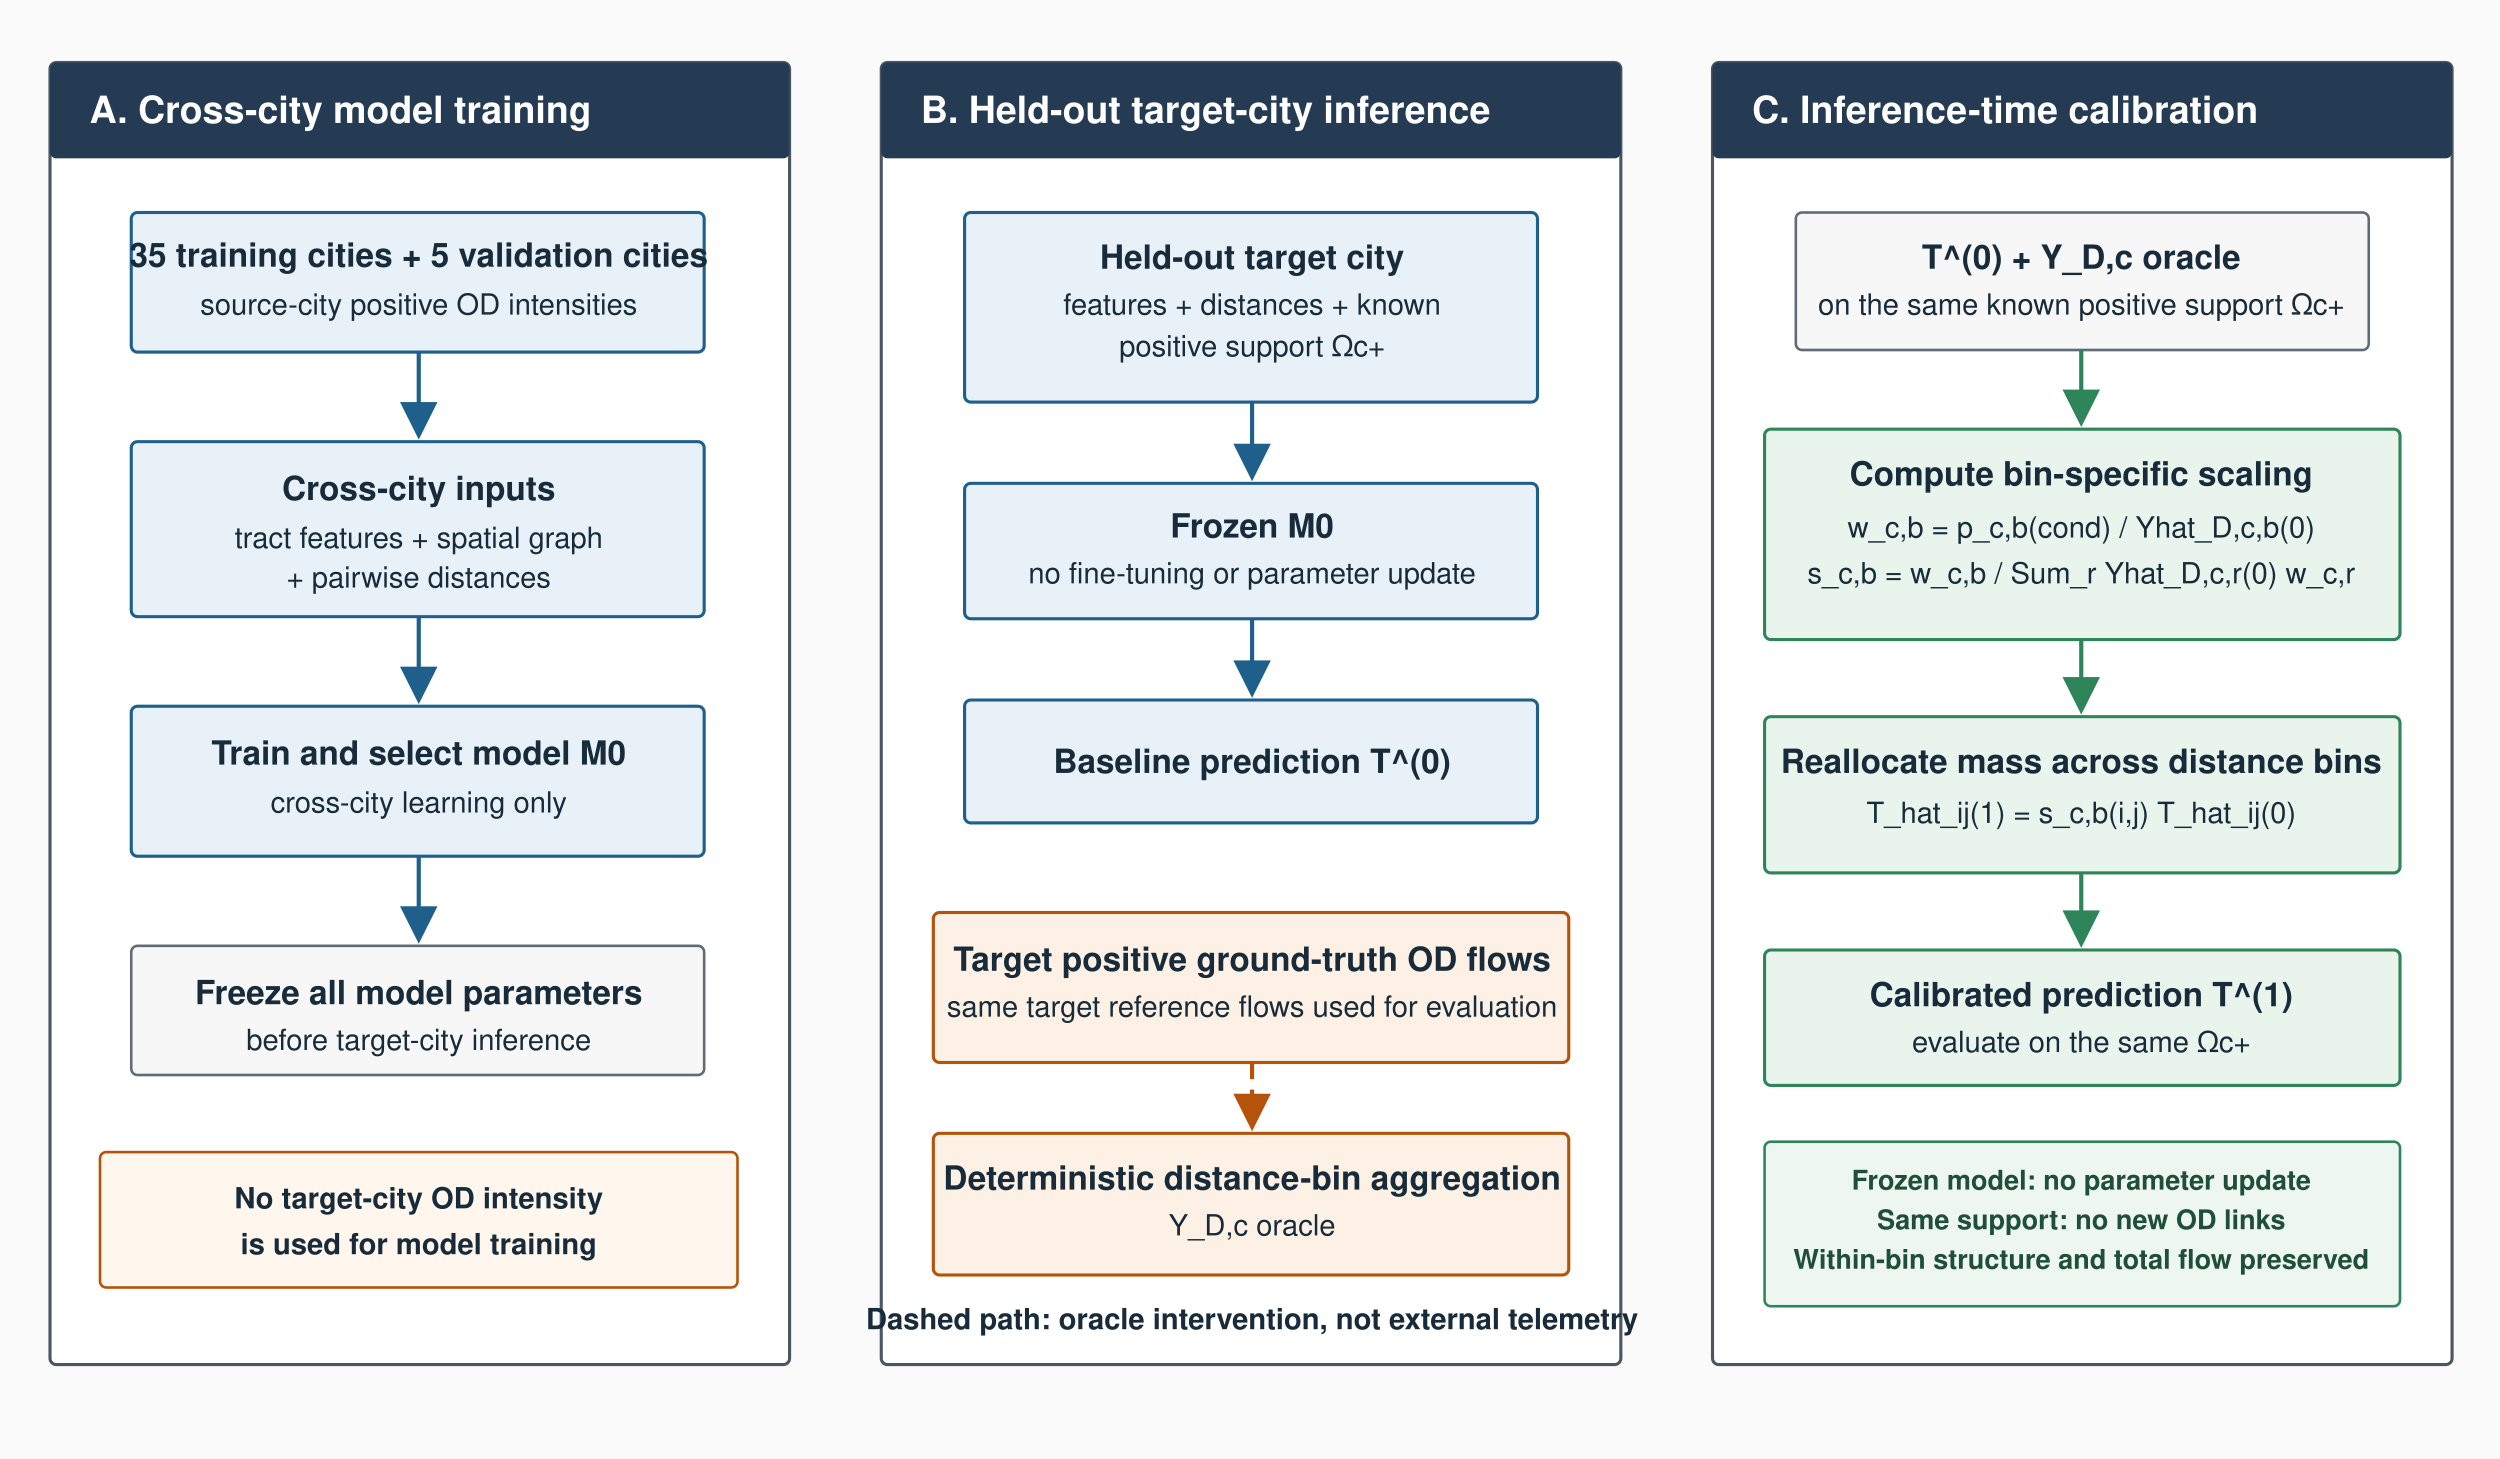
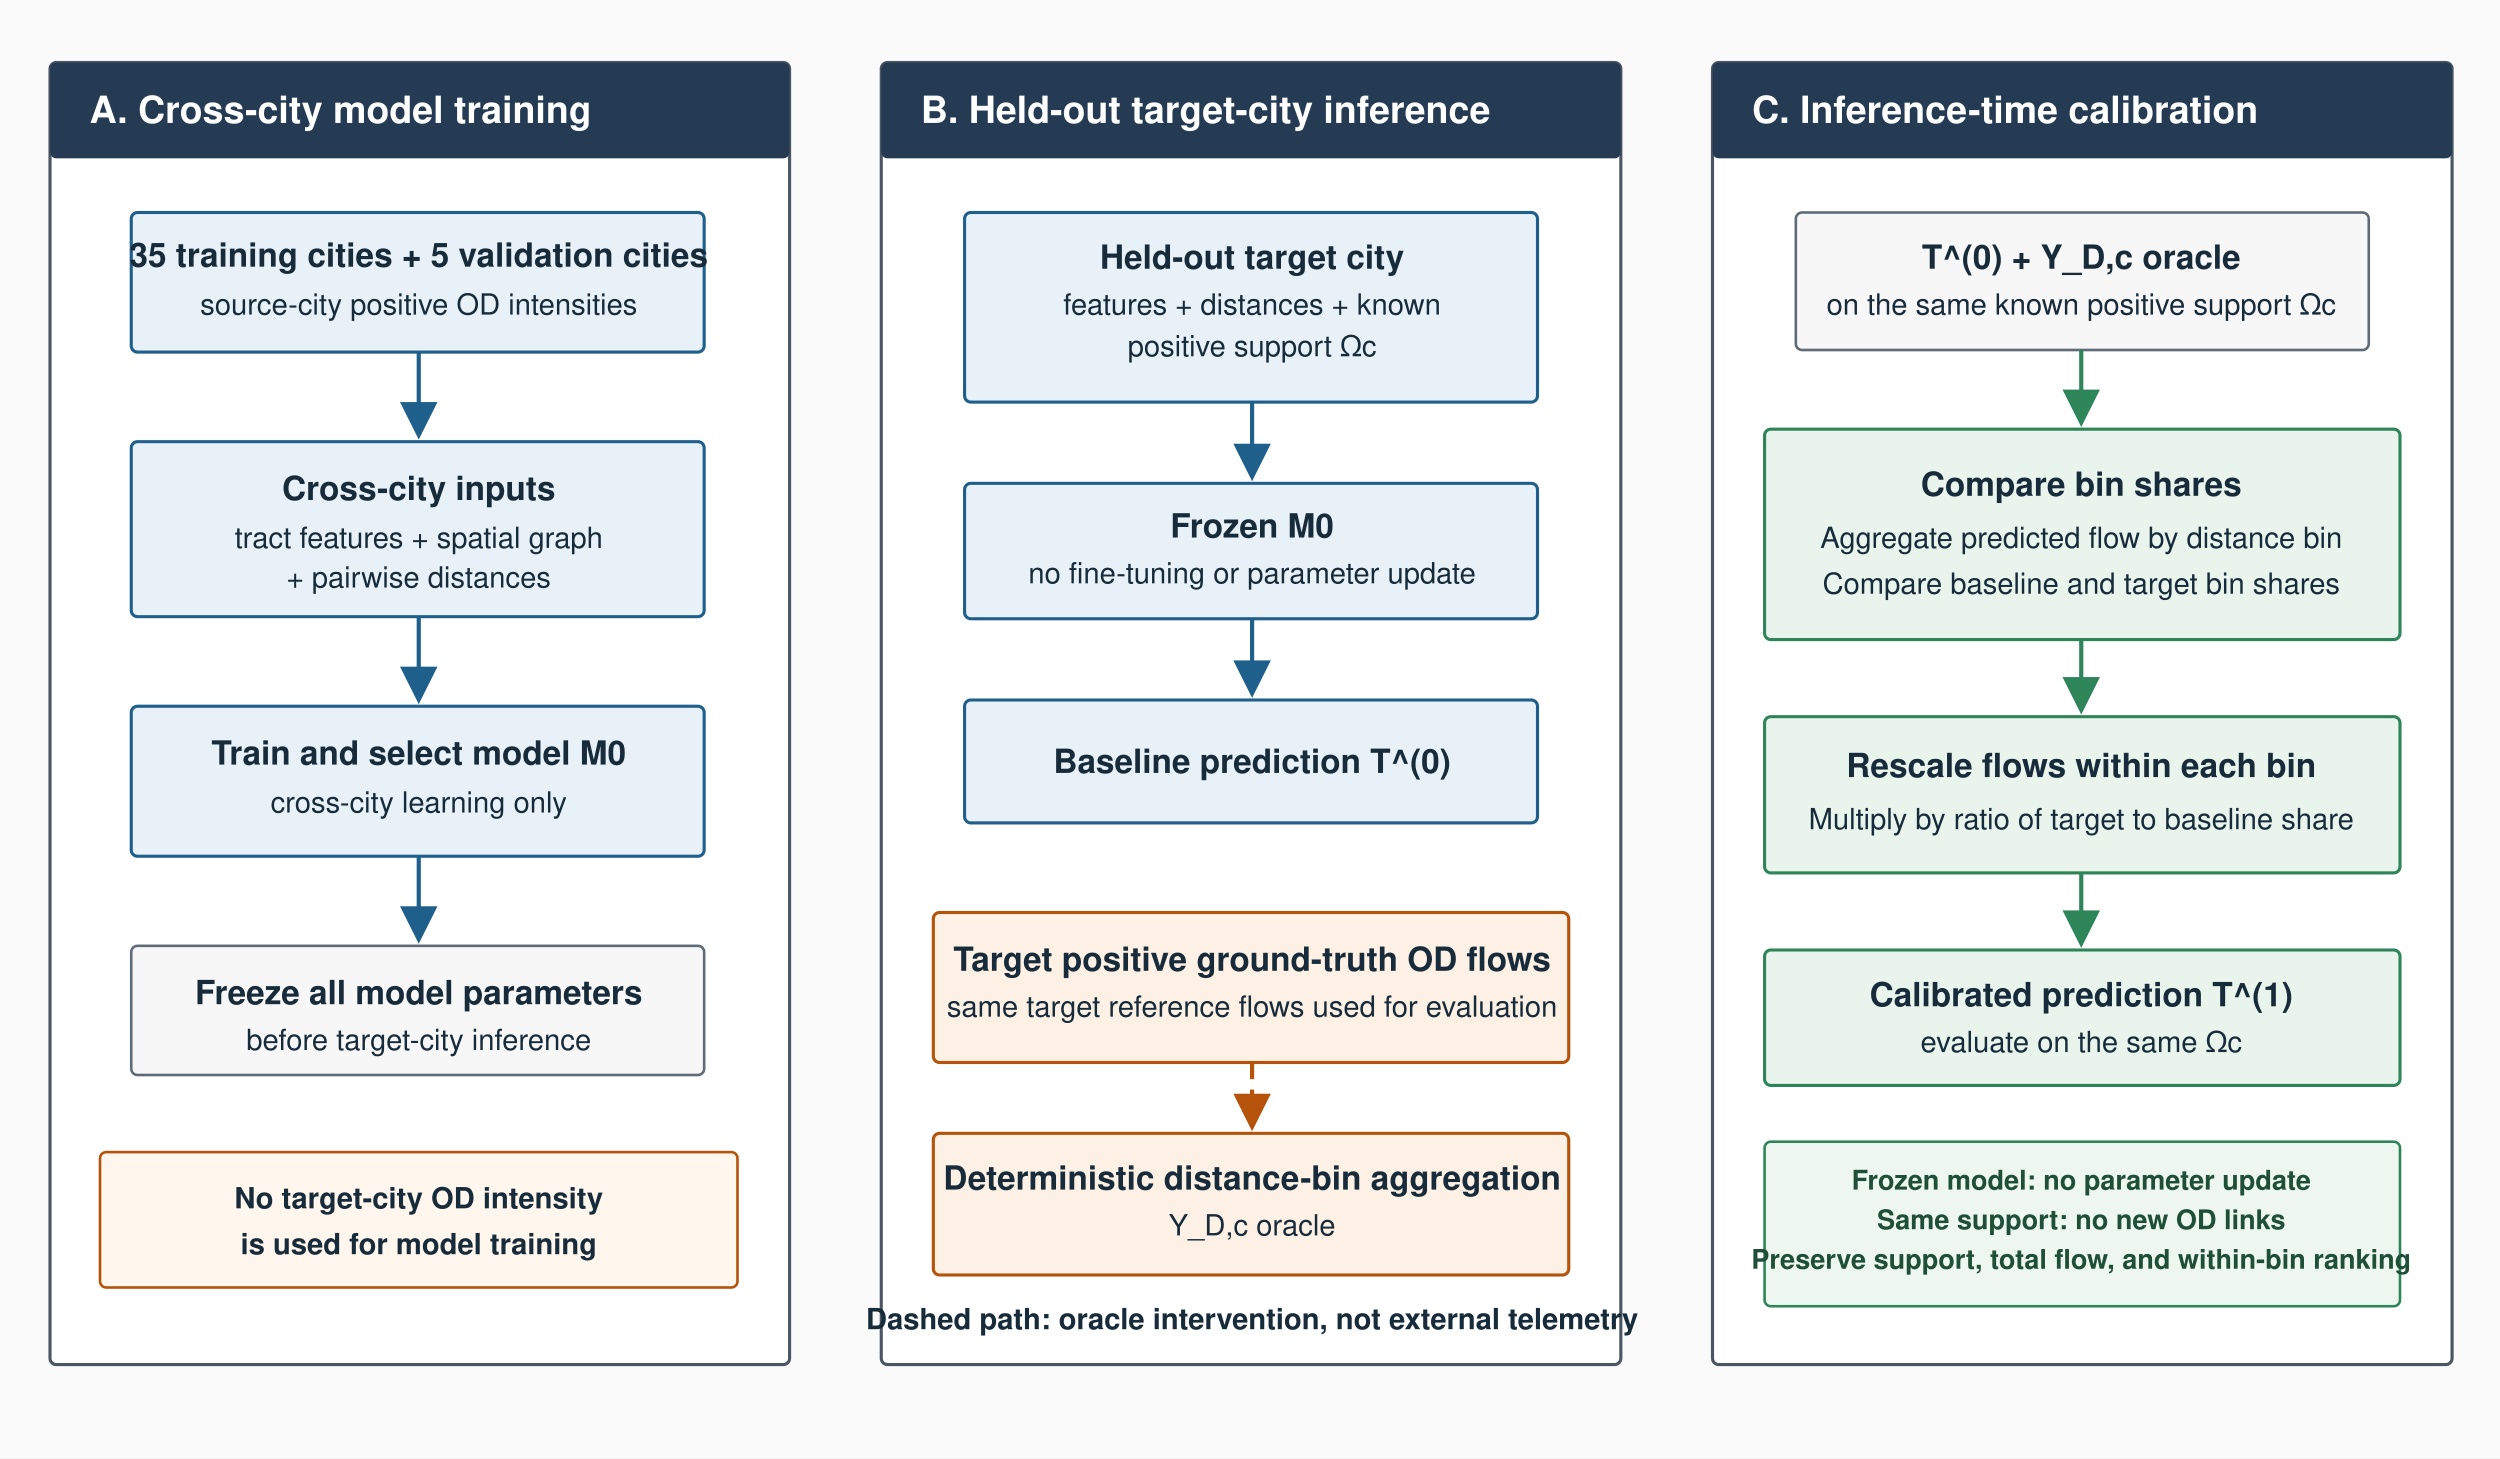
<svg xmlns="http://www.w3.org/2000/svg" width="1200" height="700" viewBox="0 0 1200 700" role="img" aria-labelledby="title description">
  <defs>
    <style>
      .panel{fill:#fff;stroke:#4b5563;stroke-width:1.5}.header{fill:#243b53}.training{fill:#e8f1f8;stroke:#1f5f8b;stroke-width:1.5}.oracle{fill:#fdf0e4;stroke:#b45309;stroke-width:1.5}.output{fill:#e8f4ec;stroke:#2f855a;stroke-width:1.5}.neutral{fill:#f7f7f7;stroke:#5f6b76;stroke-width:1.25}.arrow{stroke:#1f5f8b;stroke-width:2;fill:none;marker-end:url(#arrowBlue)}.oracle-arrow{stroke:#b45309;stroke-width:2;fill:none;stroke-dasharray:8 5;marker-end:url(#arrowOrange)}.output-arrow{stroke:#2f855a;stroke-width:2;fill:none;marker-end:url(#arrowGreen)}.small{font-family:Helvetica,Arial,sans-serif;font-size:14px;fill:#172b3a}.body{font-family:Helvetica,Arial,sans-serif;font-size:16px;fill:#172b3a}.paneltitle{font-family:Helvetica,Arial,sans-serif;font-size:18px;font-weight:bold;fill:#fff}.bold{font-weight:bold}.formula{font-family:Helvetica,Arial,sans-serif;font-size:14px;fill:#172b3a}.invariant{font-family:Helvetica,Arial,sans-serif;font-size:13px;fill:#1f4f38}
    </style>
    <marker id="arrowBlue" markerWidth="9" markerHeight="9" refX="7" refY="4.5" orient="auto">
      <path d="M0,0 L9,4.5 L0,9 Z" fill="#1f5f8b" />
    </marker>
    <marker id="arrowOrange" markerWidth="9" markerHeight="9" refX="7" refY="4.5" orient="auto">
      <path d="M0,0 L9,4.5 L0,9 Z" fill="#b45309" />
    </marker>
    <marker id="arrowGreen" markerWidth="9" markerHeight="9" refX="7" refY="4.5" orient="auto">
      <path d="M0,0 L9,4.5 L0,9 Z" fill="#2f855a" />
    </marker>
  </defs>
  <rect width="1200" height="700" fill="#fafafa" />
  <rect class="panel" x="24" y="30" width="355" height="625" rx="3" />
  <rect class="header" x="24" y="30" width="355" height="46" rx="3" />
  <text class="paneltitle" x="43" y="59">A. Cross-city model training</text>
  <rect class="training" x="63" y="102" width="275" height="67" rx="3" />
  <text class="body bold" x="201" y="128" text-anchor="middle">35 training cities + 5 validation cities</text>
  <text class="small" x="201" y="151" text-anchor="middle">source-city positive OD intensities</text>
  <path class="arrow" d="M201 169 L201 207" />
  <rect class="training" x="63" y="212" width="275" height="84" rx="3" />
  <text class="body bold" x="201" y="240" text-anchor="middle">Cross-city inputs</text>
  <text class="small" x="201" y="263" text-anchor="middle">tract features + spatial graph</text>
  <text class="small" x="201" y="282" text-anchor="middle">+ pairwise distances</text>
  <path class="arrow" d="M201 296 L201 334" />
  <rect class="training" x="63" y="339" width="275" height="72" rx="3" />
  <text class="body bold" x="201" y="367" text-anchor="middle">Train and select model M0</text>
  <text class="small" x="201" y="390" text-anchor="middle">cross-city learning only</text>
  <path class="arrow" d="M201 411 L201 449" />
  <rect class="neutral" x="63" y="454" width="275" height="62" rx="3" />
  <text class="body bold" x="201" y="482" text-anchor="middle">Freeze all model parameters</text>
  <text class="small" x="201" y="504" text-anchor="middle">before target-city inference</text>
  <rect x="48" y="553" width="306" height="65" rx="3" fill="#fff7ed" stroke="#b45309" stroke-width="1.25" />
  <text class="small bold" x="201" y="580" text-anchor="middle">No target-city OD intensity</text>
  <text class="small bold" x="201" y="602" text-anchor="middle">is used for model training</text>
  <rect class="panel" x="423" y="30" width="355" height="625" rx="3" />
  <rect class="header" x="423" y="30" width="355" height="46" rx="3" />
  <text class="paneltitle" x="442" y="59">B. Held-out target-city inference</text>
  <rect class="training" x="463" y="102" width="275" height="91" rx="3" />
  <text class="body bold" x="601" y="129" text-anchor="middle">Held-out target city</text>
  <text class="small" x="601" y="151" text-anchor="middle">features + distances + known</text>
-   <text class="small" x="601" y="171" text-anchor="middle">positive support Ωc+</text>
+   <text class="small" x="601" y="171" text-anchor="middle">positive support Ωc</text>
  <path class="arrow" d="M601 193 L601 227" />
  <rect class="training" x="463" y="232" width="275" height="65" rx="3" />
  <text class="body bold" x="601" y="258" text-anchor="middle">Frozen M0</text>
  <text class="small" x="601" y="280" text-anchor="middle">no fine-tuning or parameter update</text>
  <path class="arrow" d="M601 297 L601 331" />
  <rect class="training" x="463" y="336" width="275" height="59" rx="3" />
  <text class="body bold" x="601" y="371" text-anchor="middle">Baseline prediction T^(0)</text>
  <rect class="oracle" x="448" y="438" width="305" height="72" rx="3" />
  <text class="body bold" x="601" y="466" text-anchor="middle">Target positive ground-truth OD flows</text>
  <text class="small" x="601" y="488" text-anchor="middle">same target reference flows used for evaluation</text>
  <path class="oracle-arrow" d="M601 510 L601 539" />
  <rect class="oracle" x="448" y="544" width="305" height="68" rx="3" />
  <text class="body bold" x="601" y="571" text-anchor="middle">Deterministic distance-bin aggregation</text>
  <text class="small" x="601" y="593" text-anchor="middle">Y_D,c oracle</text>
  <text class="small bold" x="601" y="638" text-anchor="middle" fill="#9a4d00">Dashed path: oracle intervention, not external telemetry</text>
  <rect class="panel" x="822" y="30" width="355" height="625" rx="3" />
  <rect class="header" x="822" y="30" width="355" height="46" rx="3" />
  <text class="paneltitle" x="841" y="59">C. Inference-time calibration</text>
  <rect class="neutral" x="862" y="102" width="275" height="66" rx="3" />
  <text class="body bold" x="999" y="129" text-anchor="middle">T^(0) + Y_D,c oracle</text>
-   <text class="small" x="999" y="151" text-anchor="middle">on the same known positive support Ωc+</text>
+   <text class="small" x="999" y="151" text-anchor="middle">on the same known positive support Ωc</text>
  <path class="output-arrow" d="M999 168 L999 201" />
  <rect class="output" x="847" y="206" width="305" height="101" rx="3" />
-   <text class="body bold" x="999" y="233" text-anchor="middle">Compute bin-specific scaling</text>
-   <text class="formula" x="999" y="258" text-anchor="middle">w_c,b = p_c,b(cond) / Yhat_D,c,b(0)</text>
-   <text class="formula" x="999" y="280" text-anchor="middle">s_c,b = w_c,b / Sum_r Yhat_D,c,r(0) w_c,r</text>
+   <text class="body bold" x="999" y="238" text-anchor="middle">Compare bin shares</text>
+   <text class="small" x="999" y="263" text-anchor="middle">Aggregate predicted flow by distance bin</text>
+   <text class="small" x="999" y="285" text-anchor="middle">Compare baseline and target bin shares</text>
  <path class="output-arrow" d="M999 307 L999 339" />
  <rect class="output" x="847" y="344" width="305" height="75" rx="3" />
-   <text class="body bold" x="999" y="371" text-anchor="middle">Reallocate mass across distance bins</text>
-   <text class="formula" x="999" y="395" text-anchor="middle">T_hat_ij(1) = s_c,b(i,j) T_hat_ij(0)</text>
+   <text class="body bold" x="999" y="373" text-anchor="middle">Rescale flows within each bin</text>
+   <text class="small" x="999" y="398" text-anchor="middle">Multiply by ratio of target to baseline share</text>
  <path class="output-arrow" d="M999 419 L999 451" />
  <rect class="output" x="847" y="456" width="305" height="65" rx="3" />
  <text class="body bold" x="999" y="483" text-anchor="middle">Calibrated prediction T^(1)</text>
-   <text class="small" x="999" y="505" text-anchor="middle">evaluate on the same Ωc+</text>
+   <text class="small" x="999" y="505" text-anchor="middle">evaluate on the same Ωc</text>
  <rect x="847" y="548" width="305" height="79" rx="3" fill="#edf7ef" stroke="#2f855a" stroke-width="1.25" />
  <text class="invariant bold" x="999" y="571" text-anchor="middle">Frozen model: no parameter update</text>
  <text class="invariant bold" x="999" y="590" text-anchor="middle">Same support: no new OD links</text>
-   <text class="invariant bold" x="999" y="609" text-anchor="middle">Within-bin structure and total flow preserved</text>
+   <text class="invariant bold" x="999" y="609" text-anchor="middle">Preserve support, total flow, and within-bin ranking</text>
</svg>
